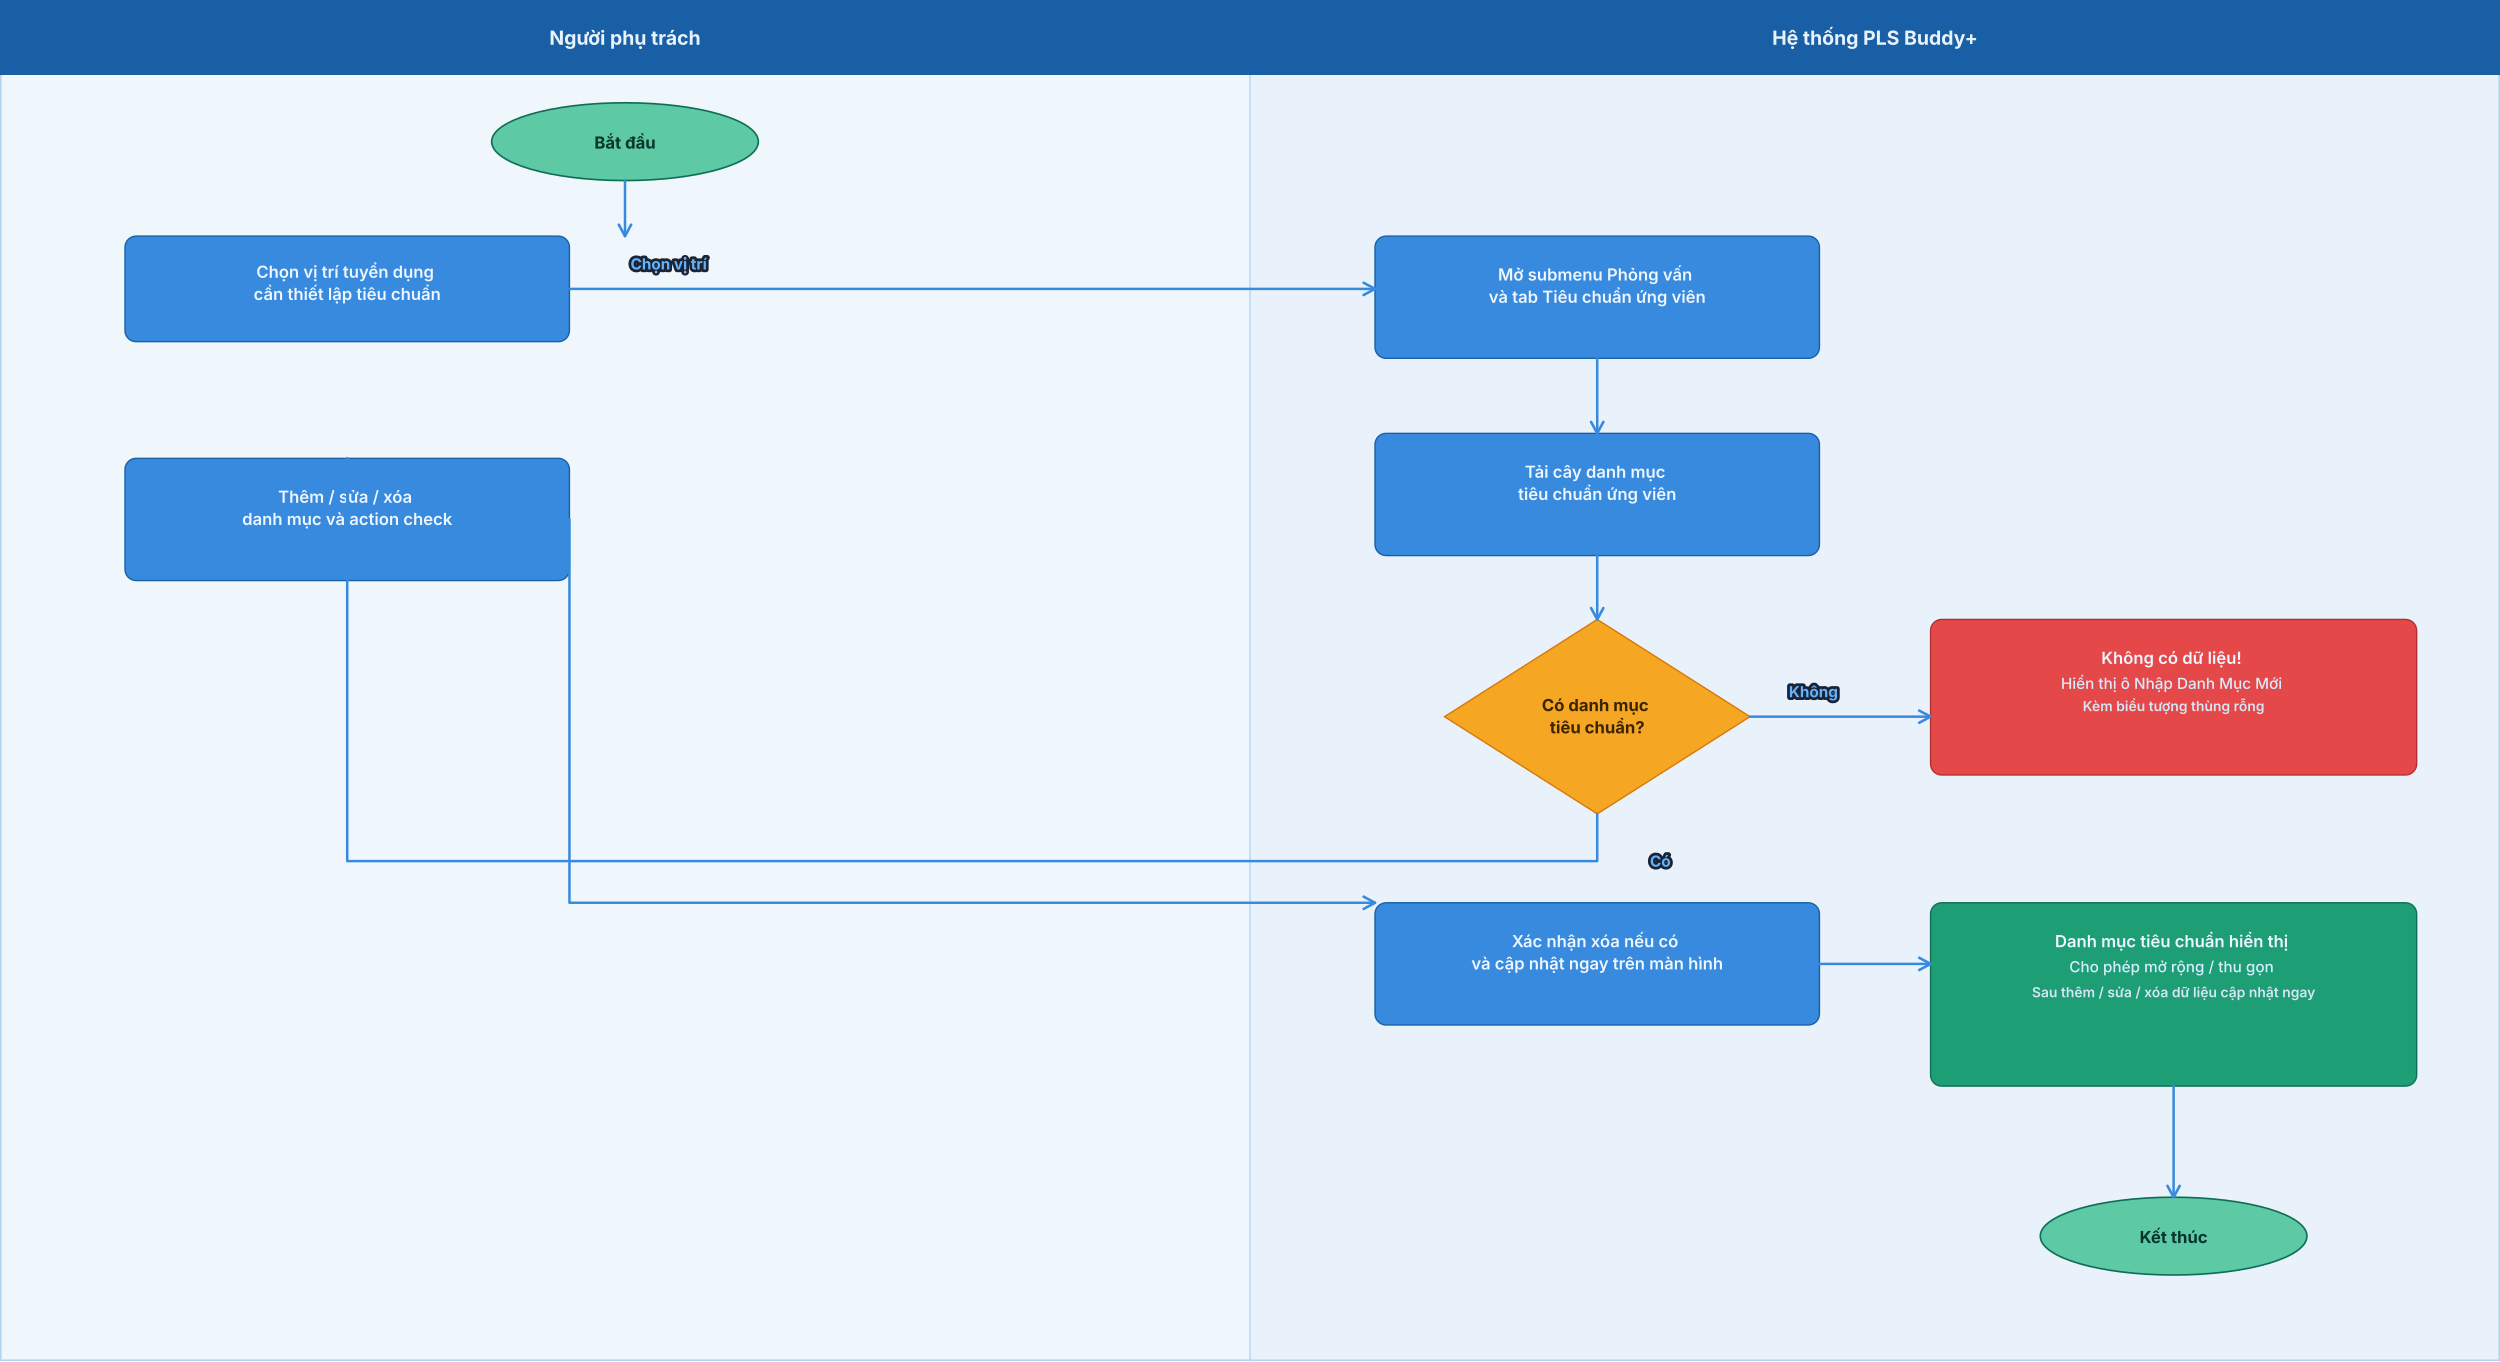
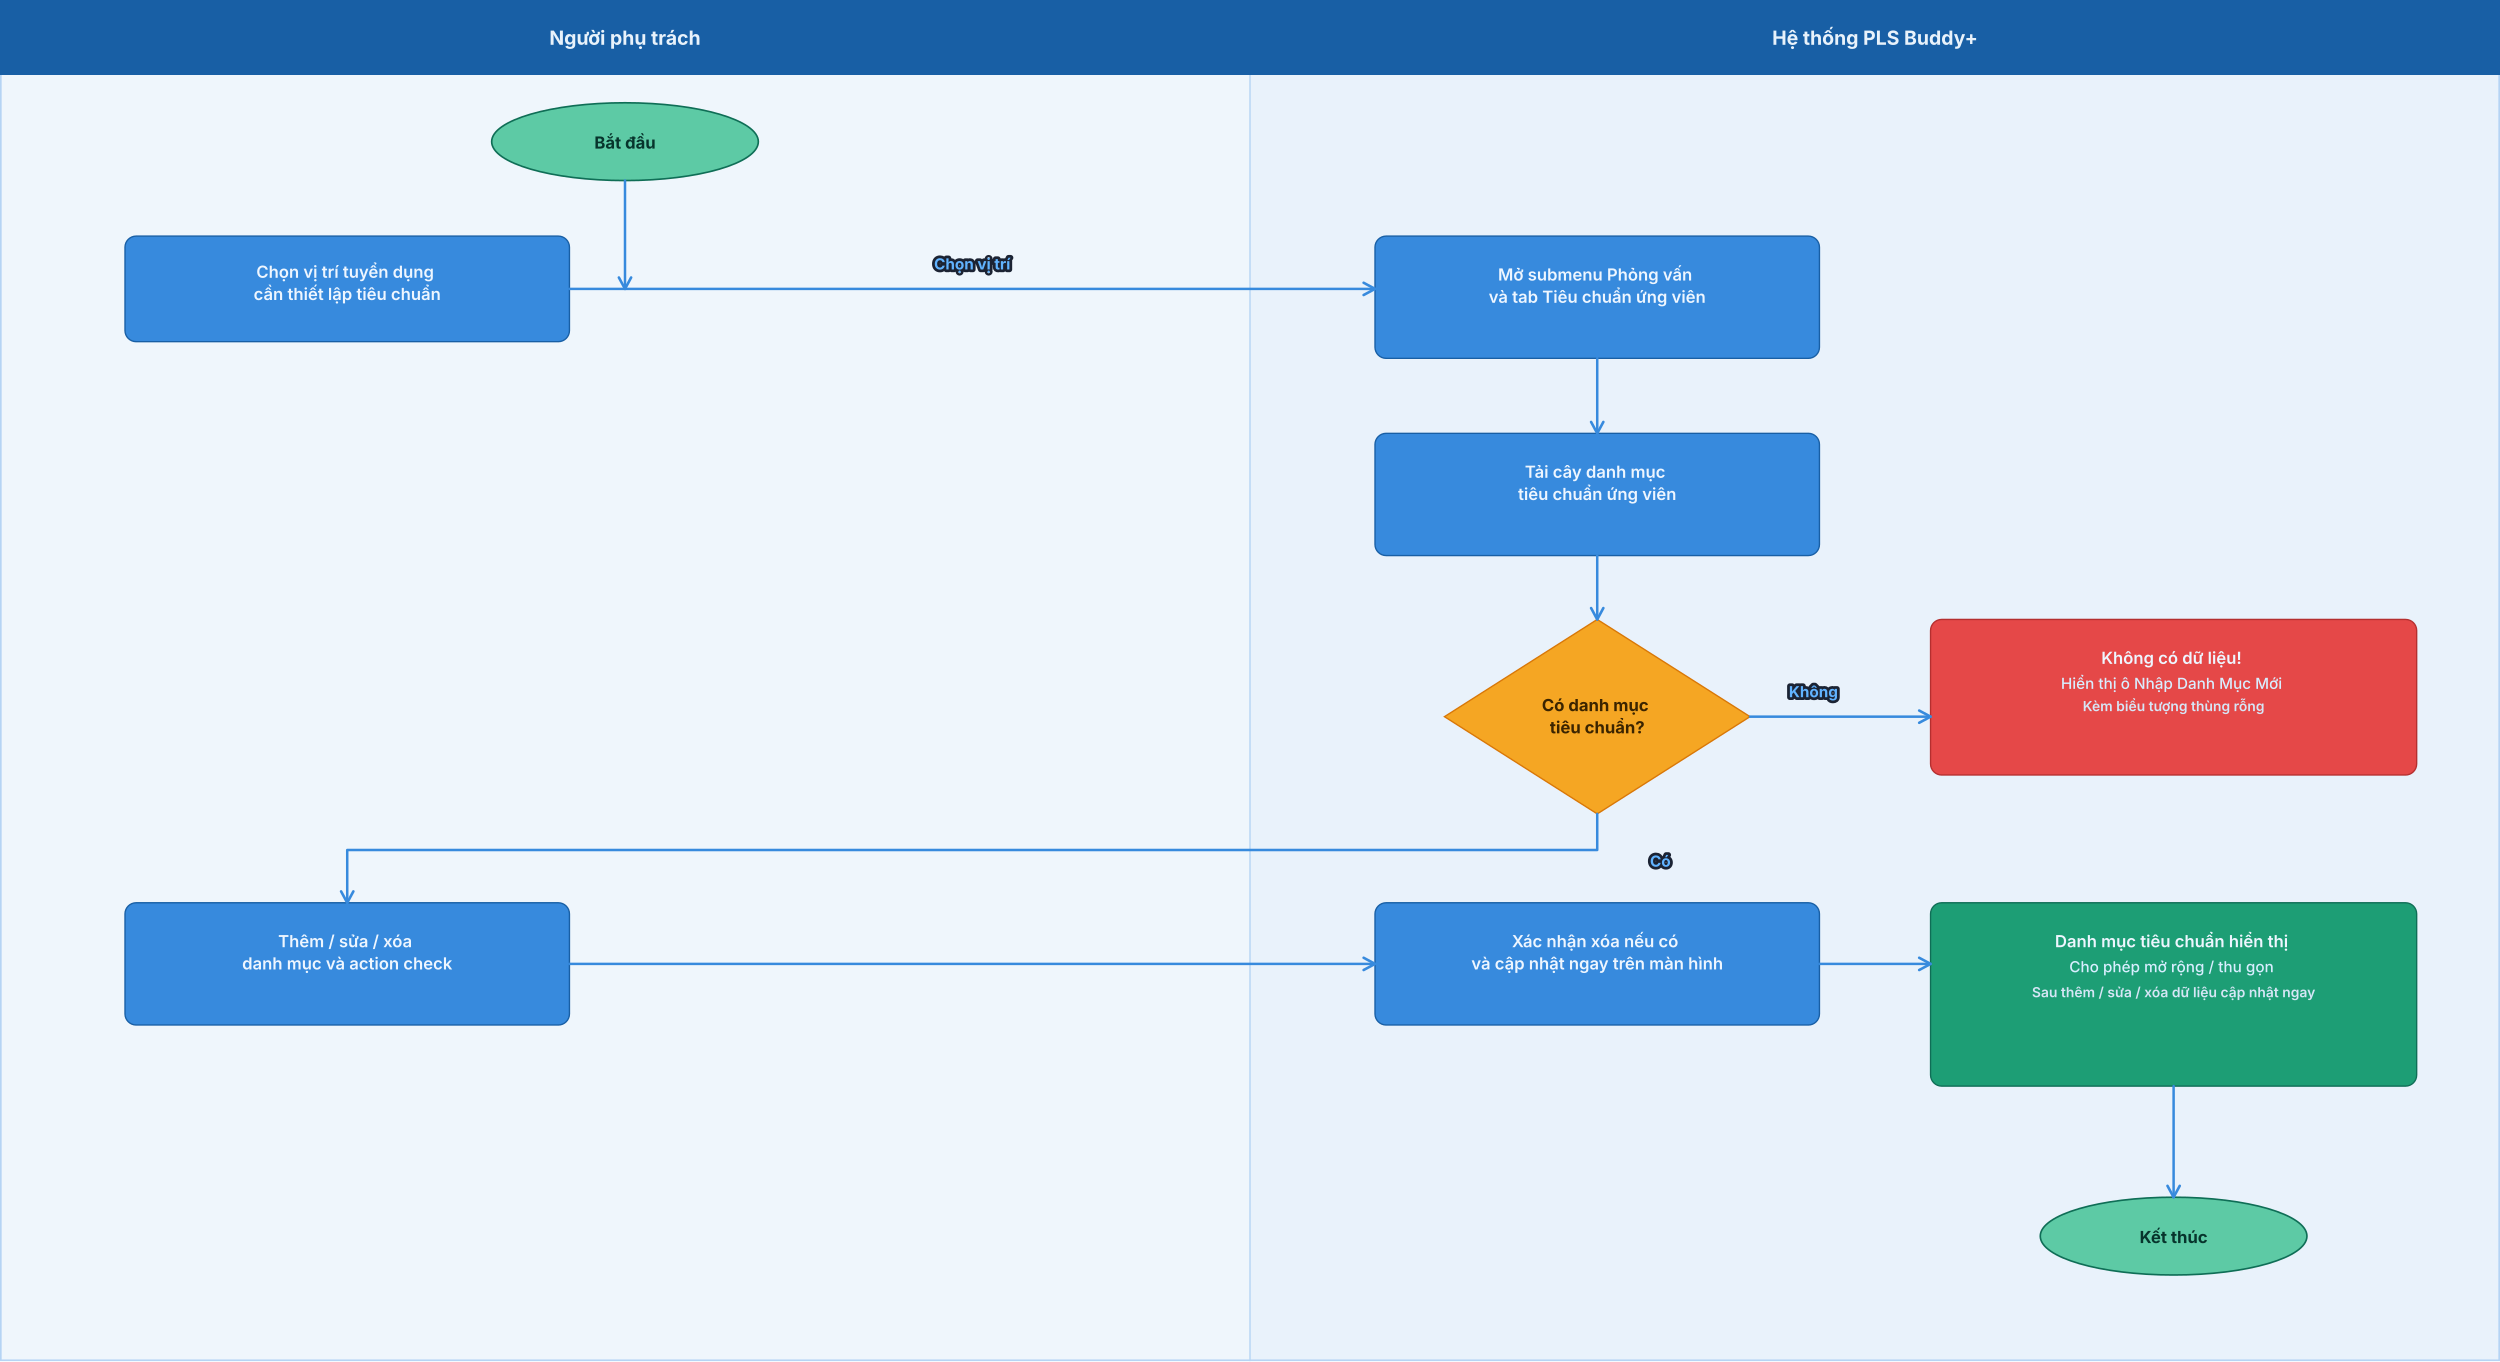
<svg xmlns="http://www.w3.org/2000/svg" width="1800" height="980" viewBox="0 0 1800 980" preserveAspectRatio="xMidYMid meet" role="img" aria-label="Swimlane chart thiết lập tiêu chuẩn ứng viên">
  <defs>
    <style>
      .outer-border { fill: none; stroke: #b5d4f4; stroke-width: 1.2; }
      .divider { stroke: #b5d4f4; stroke-width: 1; }
      .lane-head { fill: #185fa5; }
      .lane-title {
        fill: #e8f2fb;
        font-family: "SF Pro Text", "Inter", "Segoe UI", sans-serif;
        font-size: 14px;
        font-weight: 700;
        text-anchor: middle;
        dominant-baseline: middle;
      }
      .lane-left { fill: #378add; opacity: 0.08; }
      .lane-right { fill: #378add; opacity: 0.11; }
      .task { fill: #378add; stroke: #185fa5; stroke-width: 1; }
      .result-ok { fill: #1d9e75; stroke: #0f6e56; stroke-width: 1; }
      .result-error { fill: #e54848; stroke: #b52f2f; stroke-width: 1; }
      .start-end { fill: #5dcaa5; stroke: #0f6e56; stroke-width: 1.2; }
      .decision { fill: #f5a623; stroke: #d97706; stroke-width: 1; }
      .text-light {
        fill: #eef6ff;
        font-family: "SF Pro Text", "Inter", "Segoe UI", sans-serif;
        font-size: 12px;
        font-weight: 600;
        text-anchor: middle;
      }
      .text-dark {
        fill: #07342c;
        font-family: "SF Pro Text", "Inter", "Segoe UI", sans-serif;
        font-size: 12px;
        font-weight: 700;
        text-anchor: middle;
      }
      .decision-text {
        fill: #3b2400;
        font-family: "SF Pro Text", "Inter", "Segoe UI", sans-serif;
        font-size: 12px;
        font-weight: 700;
        text-anchor: middle;
      }
      .subtext {
        fill: #d8eeff;
        font-family: "SF Pro Text", "Inter", "Segoe UI", sans-serif;
        font-size: 11px;
        font-weight: 500;
        text-anchor: middle;
      }
      .meta-text {
        fill: #d6e6f6;
        font-family: "SF Pro Text", "Inter", "Segoe UI", sans-serif;
        font-size: 10px;
        font-weight: 600;
        text-anchor: middle;
      }
      .line {
        fill: none;
        stroke: #378add;
        stroke-width: 1.8;
        stroke-linecap: round;
        stroke-linejoin: round;
        marker-end: url(#arrow);
      }
      .line-label {
        fill: #61b3ff;
        font-family: "SF Pro Text", "Inter", "Segoe UI", sans-serif;
        font-size: 11px;
        font-weight: 700;
        paint-order: stroke;
        stroke: rgba(10, 18, 34, 0.92);
        stroke-width: 4px;
        stroke-linejoin: round;
      }
    </style>
    <marker id="arrow" viewBox="0 0 10 10" refX="8" refY="5" markerWidth="7" markerHeight="7" orient="auto-start-reverse">
      <path d="M1.5 1.5L8 5L1.5 8.5" fill="none" stroke="#378add" stroke-width="1.5" stroke-linecap="round" stroke-linejoin="round" />
    </marker>
  </defs>
  <rect class="lane-left" x="0" y="54" width="900" height="926" />
  <rect class="lane-right" x="900" y="54" width="900" height="926" />
  <rect class="outer-border" x="0.6" y="0.6" width="1798.8" height="978.8" />
  <line class="divider" x1="900" y1="0" x2="900" y2="980" />
  <rect class="lane-head" x="0" y="0" width="900" height="54" />
  <rect class="lane-head" x="900" y="0" width="900" height="54" />
  <text class="lane-title" x="450" y="27">Người phụ trách</text>
  <text class="lane-title" x="1350" y="27">Hệ thống PLS Buddy+</text>
  <ellipse class="start-end" cx="450" cy="102" rx="96" ry="28" />
  <text class="text-dark" x="450" y="107">Bắt đầu</text>
  <rect class="task" x="90" y="170" width="320" height="76" rx="8" />
  <text class="text-light" x="250" y="200">
    <tspan x="250" dy="0">Chọn vị trí tuyển dụng</tspan>
    <tspan x="250" dy="16">cần thiết lập tiêu chuẩn</tspan>
  </text>
  <rect class="task" x="990" y="170" width="320" height="88" rx="8" />
  <text class="text-light" x="1150" y="202">
    <tspan x="1150" dy="0">Mở submenu Phỏng vấn</tspan>
    <tspan x="1150" dy="16">và tab Tiêu chuẩn ứng viên</tspan>
  </text>
  <rect class="task" x="990" y="312" width="320" height="88" rx="8" />
  <text class="text-light" x="1150" y="344">
    <tspan x="1150" dy="0">Tải cây danh mục</tspan>
    <tspan x="1150" dy="16">tiêu chuẩn ứng viên</tspan>
  </text>
  <polygon class="decision" points="1150,446 1260,516 1150,586 1040,516" />
  <text class="decision-text" x="1150" y="512">
    <tspan x="1150" dy="0">Có danh mục</tspan>
    <tspan x="1150" dy="16">tiêu chuẩn?</tspan>
  </text>
  <rect class="result-error" x="1390" y="446" width="350" height="112" rx="8" />
  <text class="text-light" x="1565" y="478">
    <tspan x="1565" dy="0">Không có dữ liệu!</tspan>
    <tspan class="subtext" x="1565" dy="18">Hiển thị ô Nhập Danh Mục Mới</tspan>
    <tspan class="meta-text" x="1565" dy="16">Kèm biểu tượng thùng rỗng</tspan>
  </text>
-   <rect class="task" x="90" y="330" width="320" height="88" rx="8" />
-   <text class="text-light" x="250" y="362">
+   <rect class="task" x="90" y="650" width="320" height="88" rx="8" />
+   <text class="text-light" x="250" y="682">
    <tspan x="250" dy="0">Thêm / sửa / xóa</tspan>
    <tspan x="250" dy="16">danh mục và action check</tspan>
  </text>
  <rect class="task" x="990" y="650" width="320" height="88" rx="8" />
  <text class="text-light" x="1150" y="682">
    <tspan x="1150" dy="0">Xác nhận xóa nếu có</tspan>
    <tspan x="1150" dy="16">và cập nhật ngay trên màn hình</tspan>
  </text>
  <rect class="result-ok" x="1390" y="650" width="350" height="132" rx="8" />
  <text class="text-light" x="1565" y="682">
    <tspan x="1565" dy="0">Danh mục tiêu chuẩn hiển thị</tspan>
    <tspan class="subtext" x="1565" dy="18">Cho phép mở rộng / thu gọn</tspan>
    <tspan class="meta-text" x="1565" dy="18">Sau thêm / sửa / xóa dữ liệu cập nhật ngay</tspan>
  </text>
  <ellipse class="start-end" cx="1565" cy="890" rx="96" ry="28" />
  <text class="text-dark" x="1565" y="895">Kết thúc</text>
-   <line class="line" x1="450" y1="130" x2="450" y2="170" />
+   <line class="line" x1="450" y1="130" x2="450" y2="208" />
  <line class="line" x1="410" y1="208" x2="990" y2="208" />
  <line class="line" x1="1150" y1="258" x2="1150" y2="312" />
  <line class="line" x1="1150" y1="400" x2="1150" y2="446" />
  <line class="line" x1="1260" y1="516" x2="1390" y2="516" />
-   <path class="line" d="M1150 586 V620 H250 V330" />
-   <path class="line" d="M410 374 V650 H990" />
+   <path class="line" d="M1150 586 V612 H250 V650" />
+   <line class="line" x1="410" y1="694" x2="990" y2="694" />
  <line class="line" x1="1310" y1="694" x2="1390" y2="694" />
  <line class="line" x1="1565" y1="782" x2="1565" y2="862" />
-   <text class="line-label" x="454" y="194">Chọn vị trí</text>
+   <text class="line-label" x="700" y="194" text-anchor="middle">Chọn vị trí</text>
  <text class="line-label" x="1288" y="502">Không</text>
  <text class="line-label" x="1188" y="624">Có</text>
</svg>
